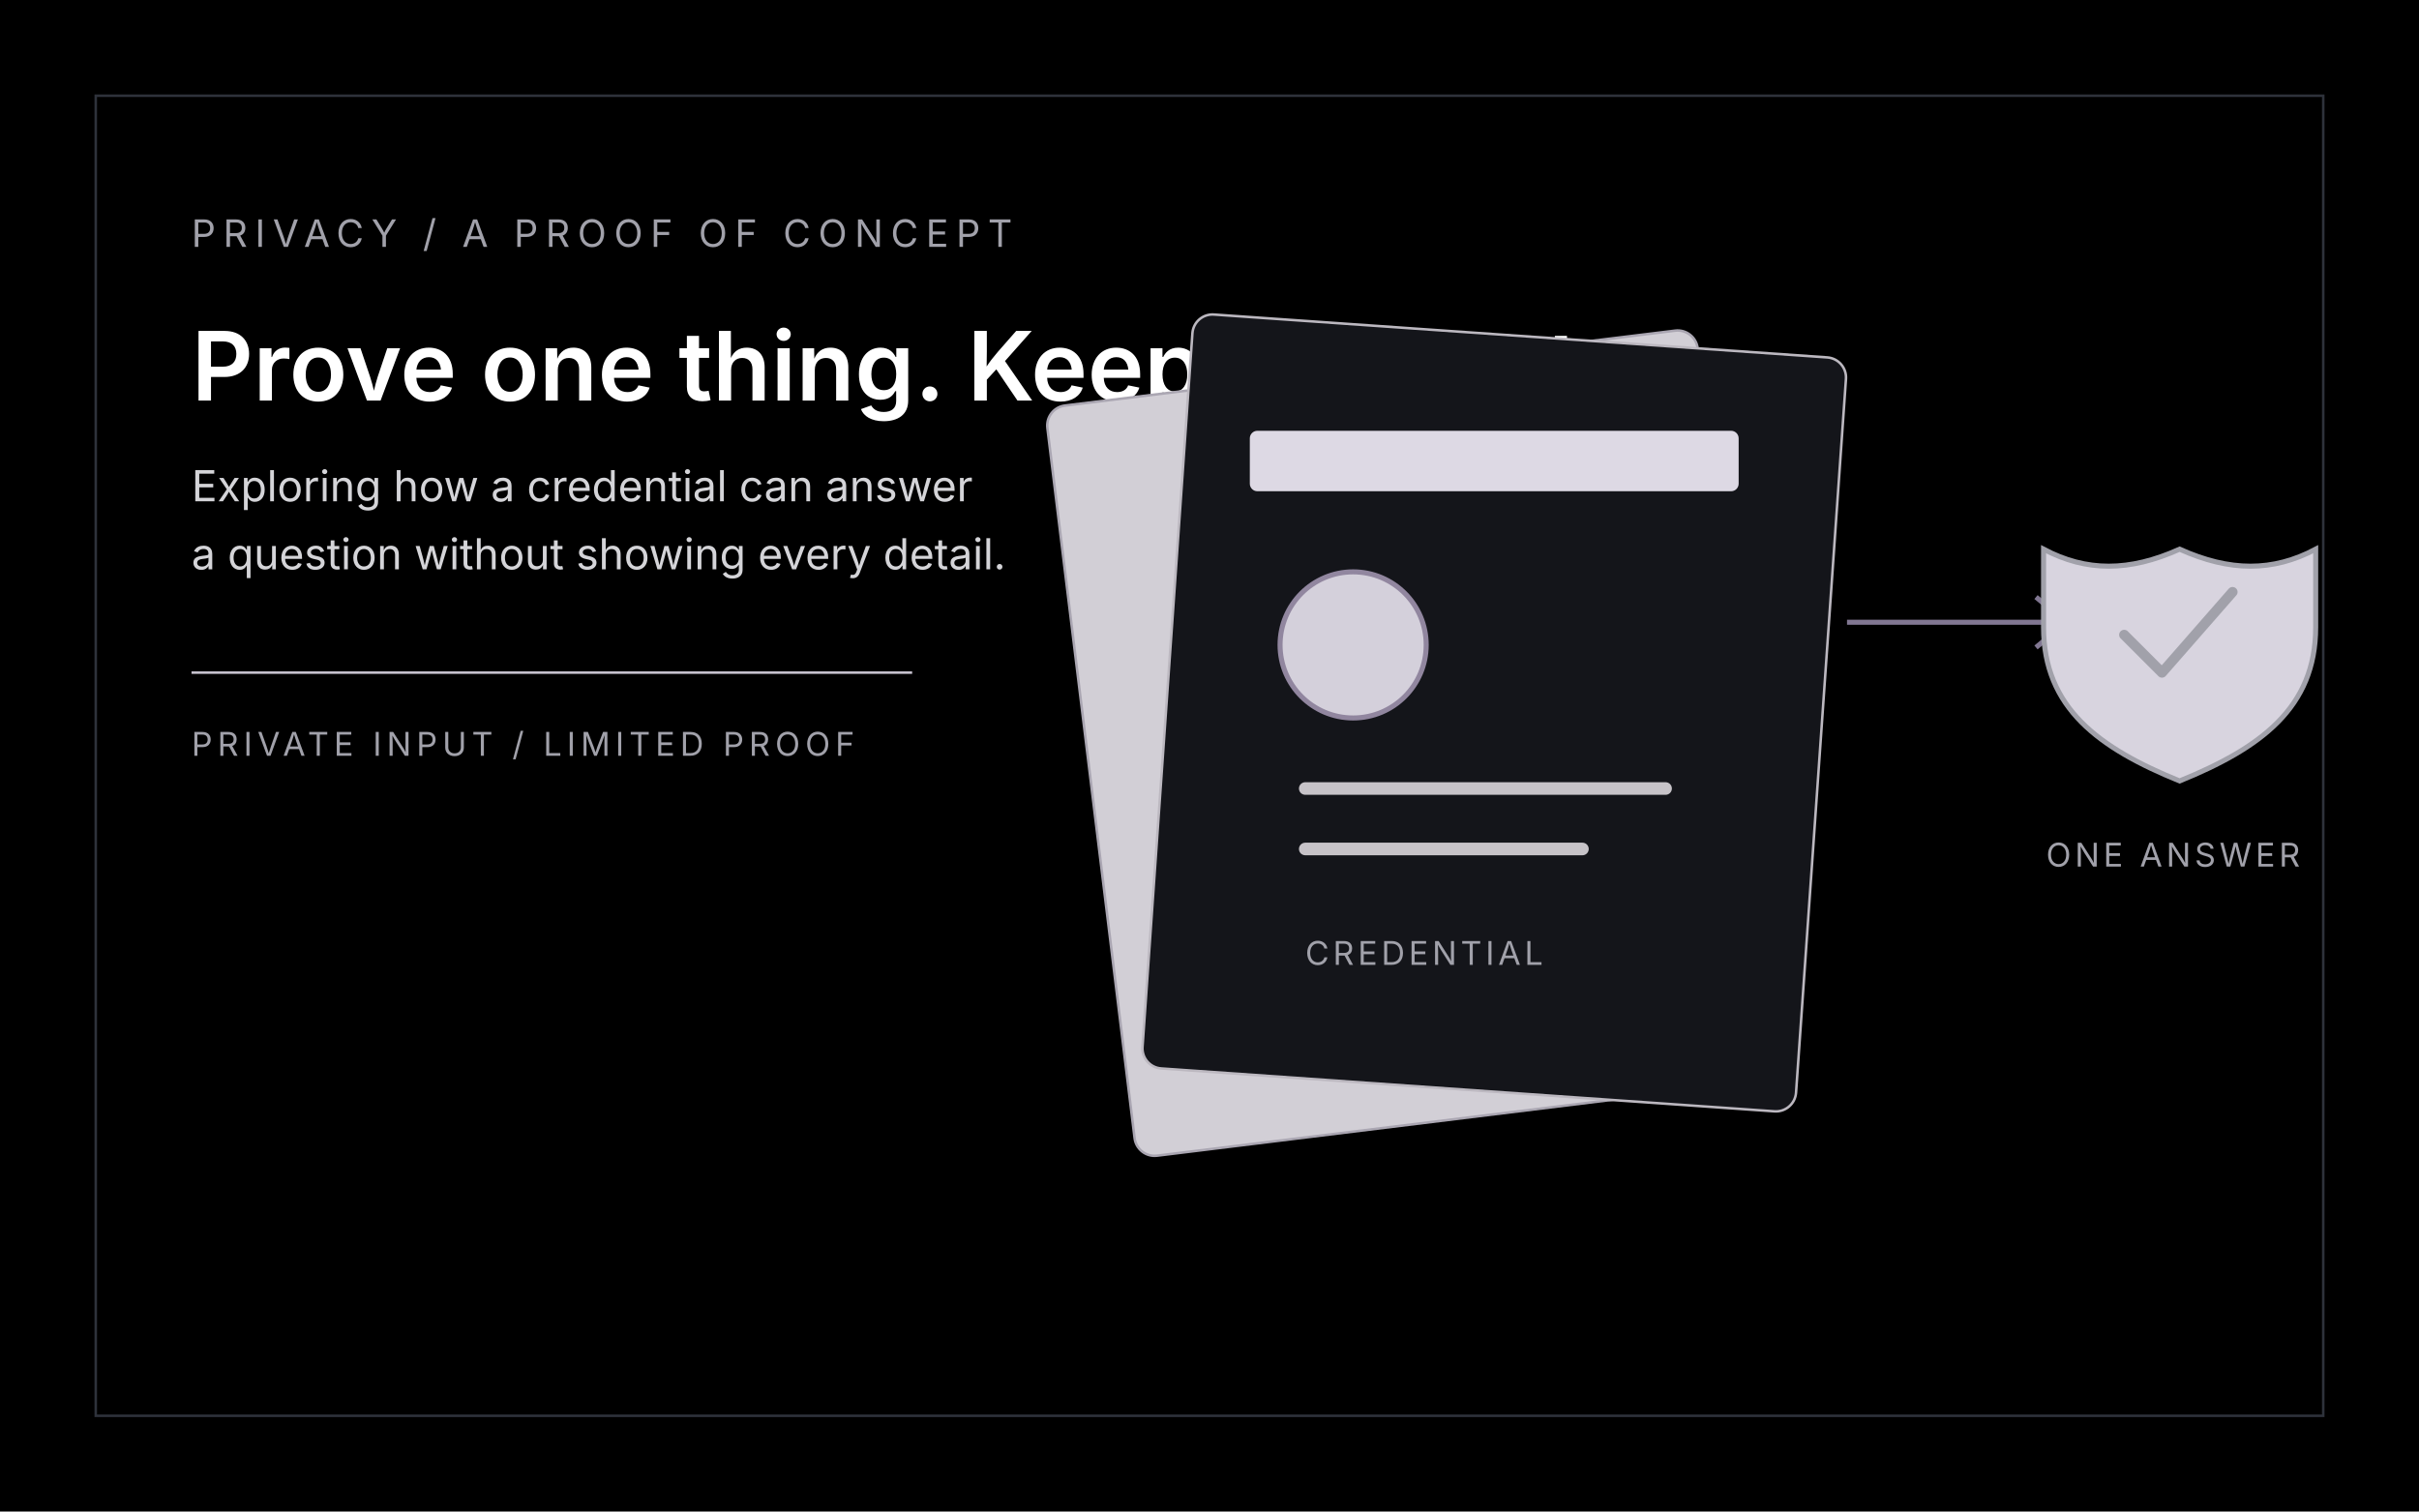
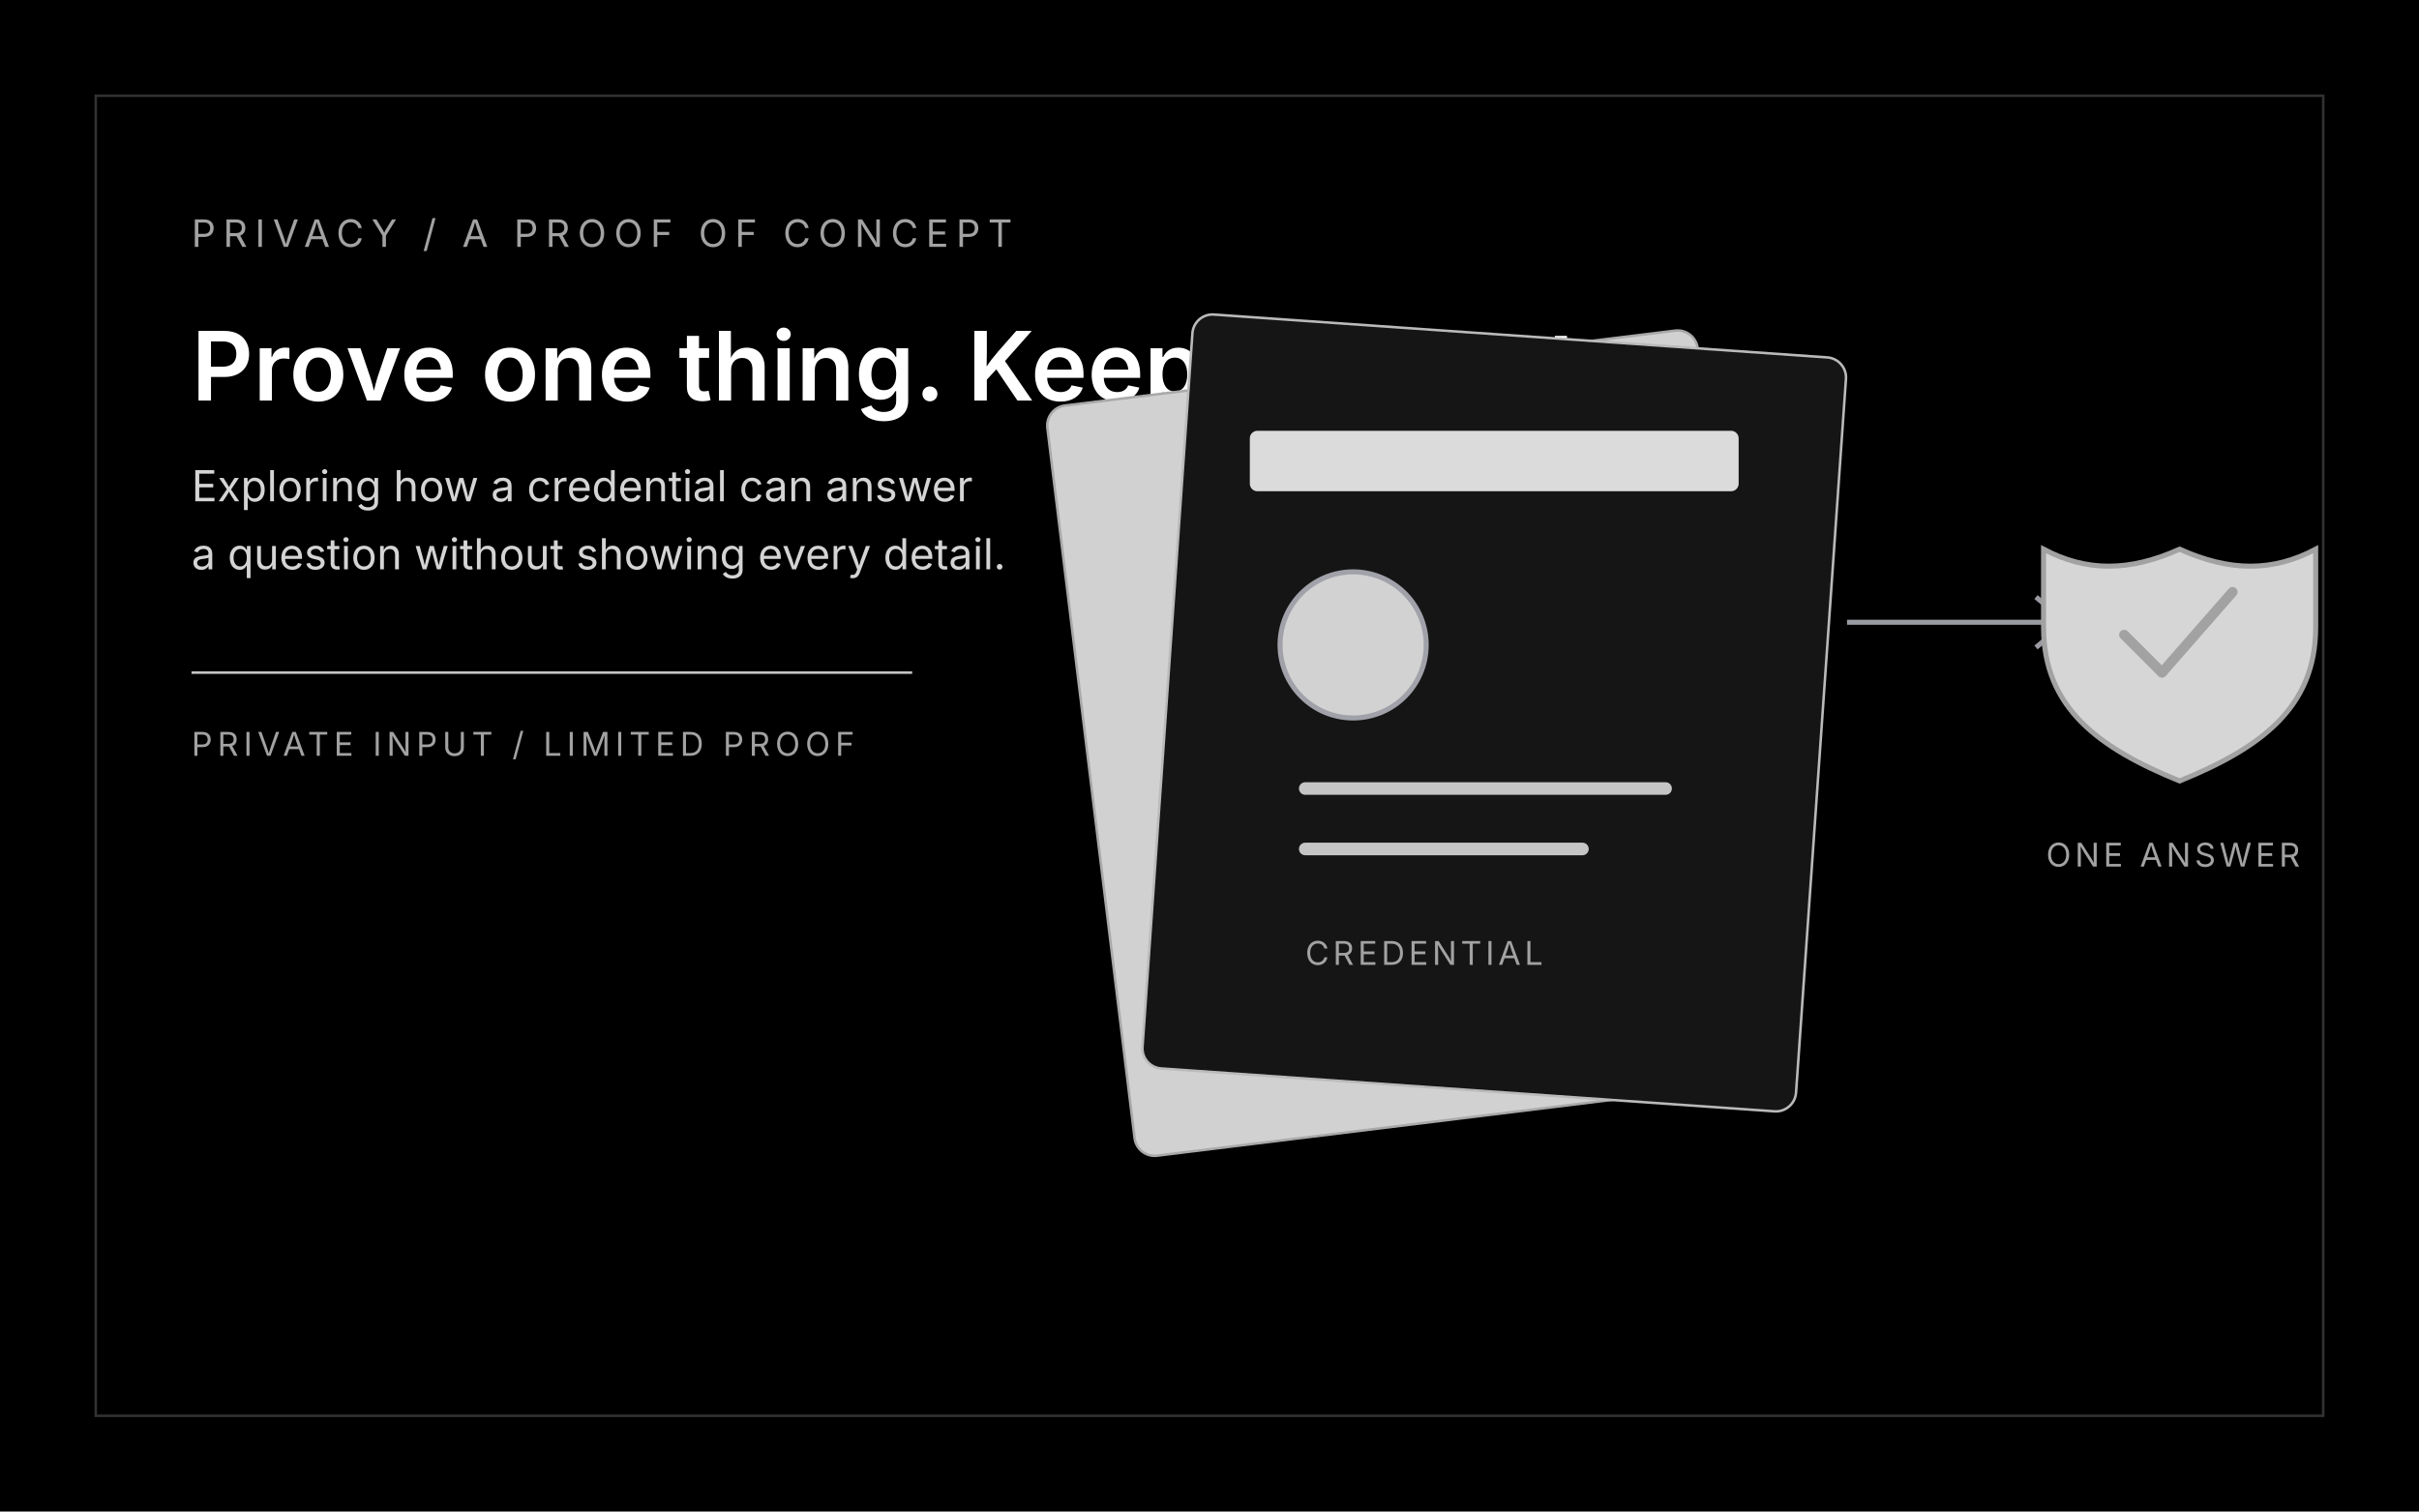
<svg xmlns="http://www.w3.org/2000/svg" viewBox="0 0 960 600" role="img">
  <defs>
    <style>
      text {
        font-family: 'Archivo', 'Inter', -apple-system, sans-serif;
      }
      .telemetry {
        font-family: 'IBM Plex Mono', ui-monospace, monospace !important;
      }
      .serif-accent {
        font-family: 'Instrument Serif', Georgia, serif !important;
        font-style: italic;
      }
    </style>
  </defs>
  <rect width="960" height="600" fill="#000000" />
-   <path d="M38 38h884v524H38z" fill="none" stroke="#2e323b" />
-   <text x="76" y="98" fill="#a1a1aa" font-family="'IBM Plex Mono', ui-monospace, monospace" font-size="15" letter-spacing="3">PRIVACY / A PROOF OF CONCEPT</text>
+   <path d="M38 38h884v524H38z" fill="none" stroke="#323232" />
+   <text x="76" y="98" fill="#a2a2a2" font-family="'IBM Plex Mono', ui-monospace, monospace" font-size="15" letter-spacing="3">PRIVACY / A PROOF OF CONCEPT</text>
  <text x="76" y="159" fill="#ffffff" font-family="'Inter', -apple-system, sans-serif" font-size="38" font-weight="600">Prove one thing. Keep the rest.</text>
-   <text x="76" y="199" fill="#d4d4d8" font-family="'Inter', -apple-system, sans-serif" font-size="17">Exploring how a credential can answer</text>
-   <text x="76" y="226" fill="#d4d4d8" font-family="'Inter', -apple-system, sans-serif" font-size="17">a question without showing every detail.</text>
-   <path d="M76 267h286" stroke="#c6c1ce" />
-   <text x="76" y="300" fill="#a1a1aa" font-family="'IBM Plex Mono', ui-monospace, monospace" font-size="13" letter-spacing="2">PRIVATE INPUT / LIMITED PROOF</text>
+   <text x="76" y="199" fill="#d4d4d4" font-family="'Inter', -apple-system, sans-serif" font-size="17">Exploring how a credential can answer</text>
+   <text x="76" y="226" fill="#d4d4d4" font-family="'Inter', -apple-system, sans-serif" font-size="17">a question without showing every detail.</text>
+   <path d="M76 267h286" stroke="#c4c4c4" />
+   <text x="76" y="300" fill="#a2a2a2" font-family="'IBM Plex Mono', ui-monospace, monospace" font-size="13" letter-spacing="2">PRIVATE INPUT / LIMITED PROOF</text>
  <g transform="translate(432 123)">
-     <rect x="0" y="22" width="260" height="300" rx="8" fill="#d2cfd6" stroke="#aaa6b2" transform="rotate(-7 130 172)" />
-     <rect x="31" y="10" width="260" height="300" rx="8" fill="#14151a" stroke="#bcb8c0" transform="rotate(4 161 160)" />
-     <rect x="64" y="48" width="194" height="24" rx="3" fill="#ddd9e4" />
-     <circle cx="105" cy="133" r="29" fill="#d4d0db" stroke="#91869f" stroke-width="2" />
-     <path d="M86 190h143M86 214h110" stroke="#c7c3c8" stroke-width="5" stroke-linecap="round" />
-     <text x="86" y="260" fill="#a1a1aa" font-family="'IBM Plex Mono', ui-monospace, monospace" font-size="13" letter-spacing="1.5">CREDENTIAL</text>
+     <rect x="0" y="22" width="260" height="300" rx="8" fill="#d1d1d1" stroke="#a9a9a9" transform="rotate(-7 130 172)" />
+     <rect x="31" y="10" width="260" height="300" rx="8" fill="#151515" stroke="#bababa" transform="rotate(4 161 160)" />
+     <rect x="64" y="48" width="194" height="24" rx="3" fill="#dbdbdb" />
+     <circle cx="105" cy="133" r="29" fill="#d2d2d2" stroke="#A1A1AA" stroke-width="2" />
+     <path d="M86 190h143M86 214h110" stroke="#c5c5c5" stroke-width="5" stroke-linecap="round" />
+     <text x="86" y="260" fill="#a2a2a2" font-family="'IBM Plex Mono', ui-monospace, monospace" font-size="13" letter-spacing="1.5">CREDENTIAL</text>
  </g>
-   <path d="M733 247h86" stroke="#817792" stroke-width="2" />
-   <path d="m808 237 12 10-12 10" fill="none" stroke="#817792" stroke-width="2" />
-   <path d="M865 218c-20 9-37 9-54 0v31c0 32 22 48 54 61 32-13 54-29 54-61v-31c-17 9-34 9-54 0Z" fill="#d8d4df" stroke="#a1a1aa" stroke-width="2" />
-   <path d="m843 252 15 15 28-32" fill="none" stroke="#a1a1aa" stroke-width="4" stroke-linecap="round" stroke-linejoin="round" />
-   <text x="812" y="344" fill="#a1a1aa" font-family="'IBM Plex Mono', ui-monospace, monospace" font-size="13" letter-spacing="1.5">ONE ANSWER</text>
+   <path d="M733 247h86" stroke="#9A9AA3" stroke-width="2" />
+   <path d="m808 237 12 10-12 10" fill="none" stroke="#9A9AA3" stroke-width="2" />
+   <path d="M865 218c-20 9-37 9-54 0v31c0 32 22 48 54 61 32-13 54-29 54-61v-31c-17 9-34 9-54 0Z" fill="#d6d6d6" stroke="#a2a2a2" stroke-width="2" />
+   <path d="m843 252 15 15 28-32" fill="none" stroke="#a2a2a2" stroke-width="4" stroke-linecap="round" stroke-linejoin="round" />
+   <text x="812" y="344" fill="#a2a2a2" font-family="'IBM Plex Mono', ui-monospace, monospace" font-size="13" letter-spacing="1.5">ONE ANSWER</text>
</svg>
